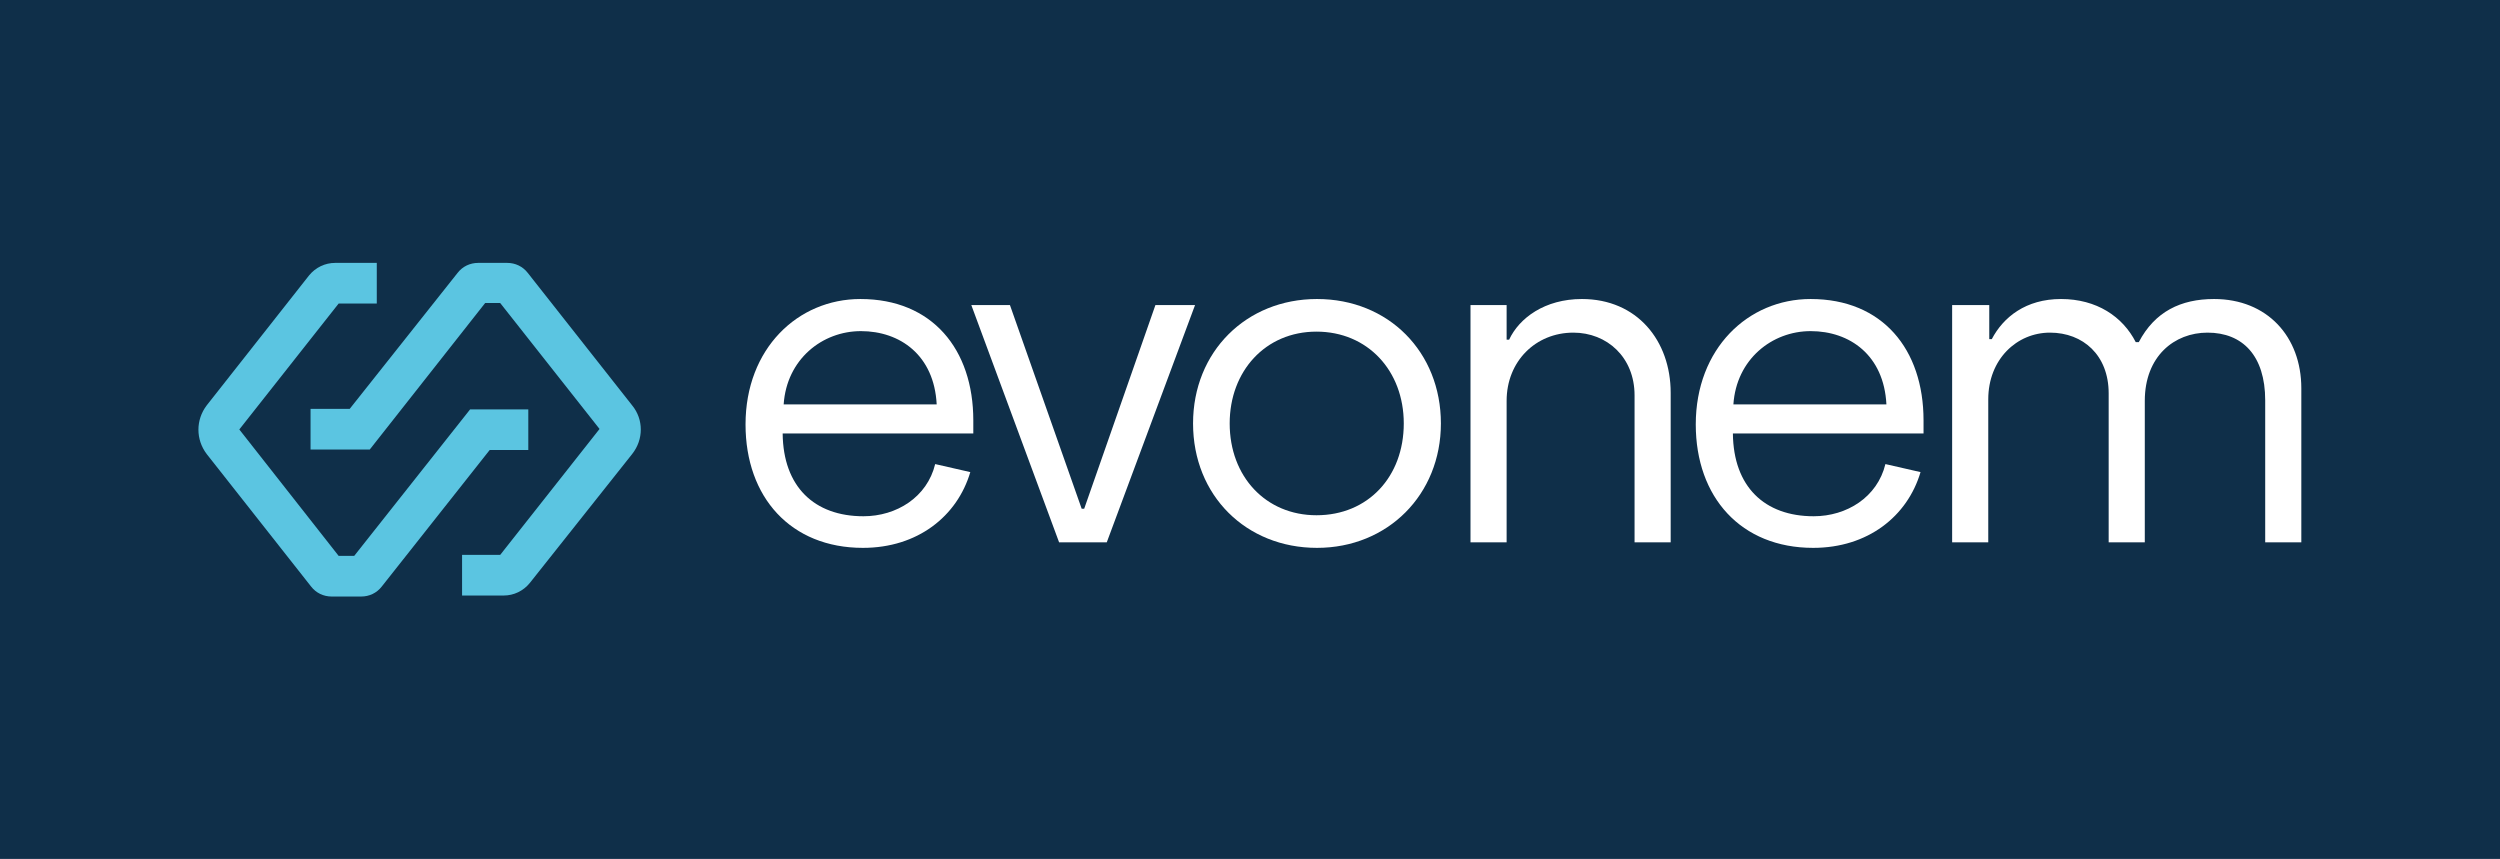
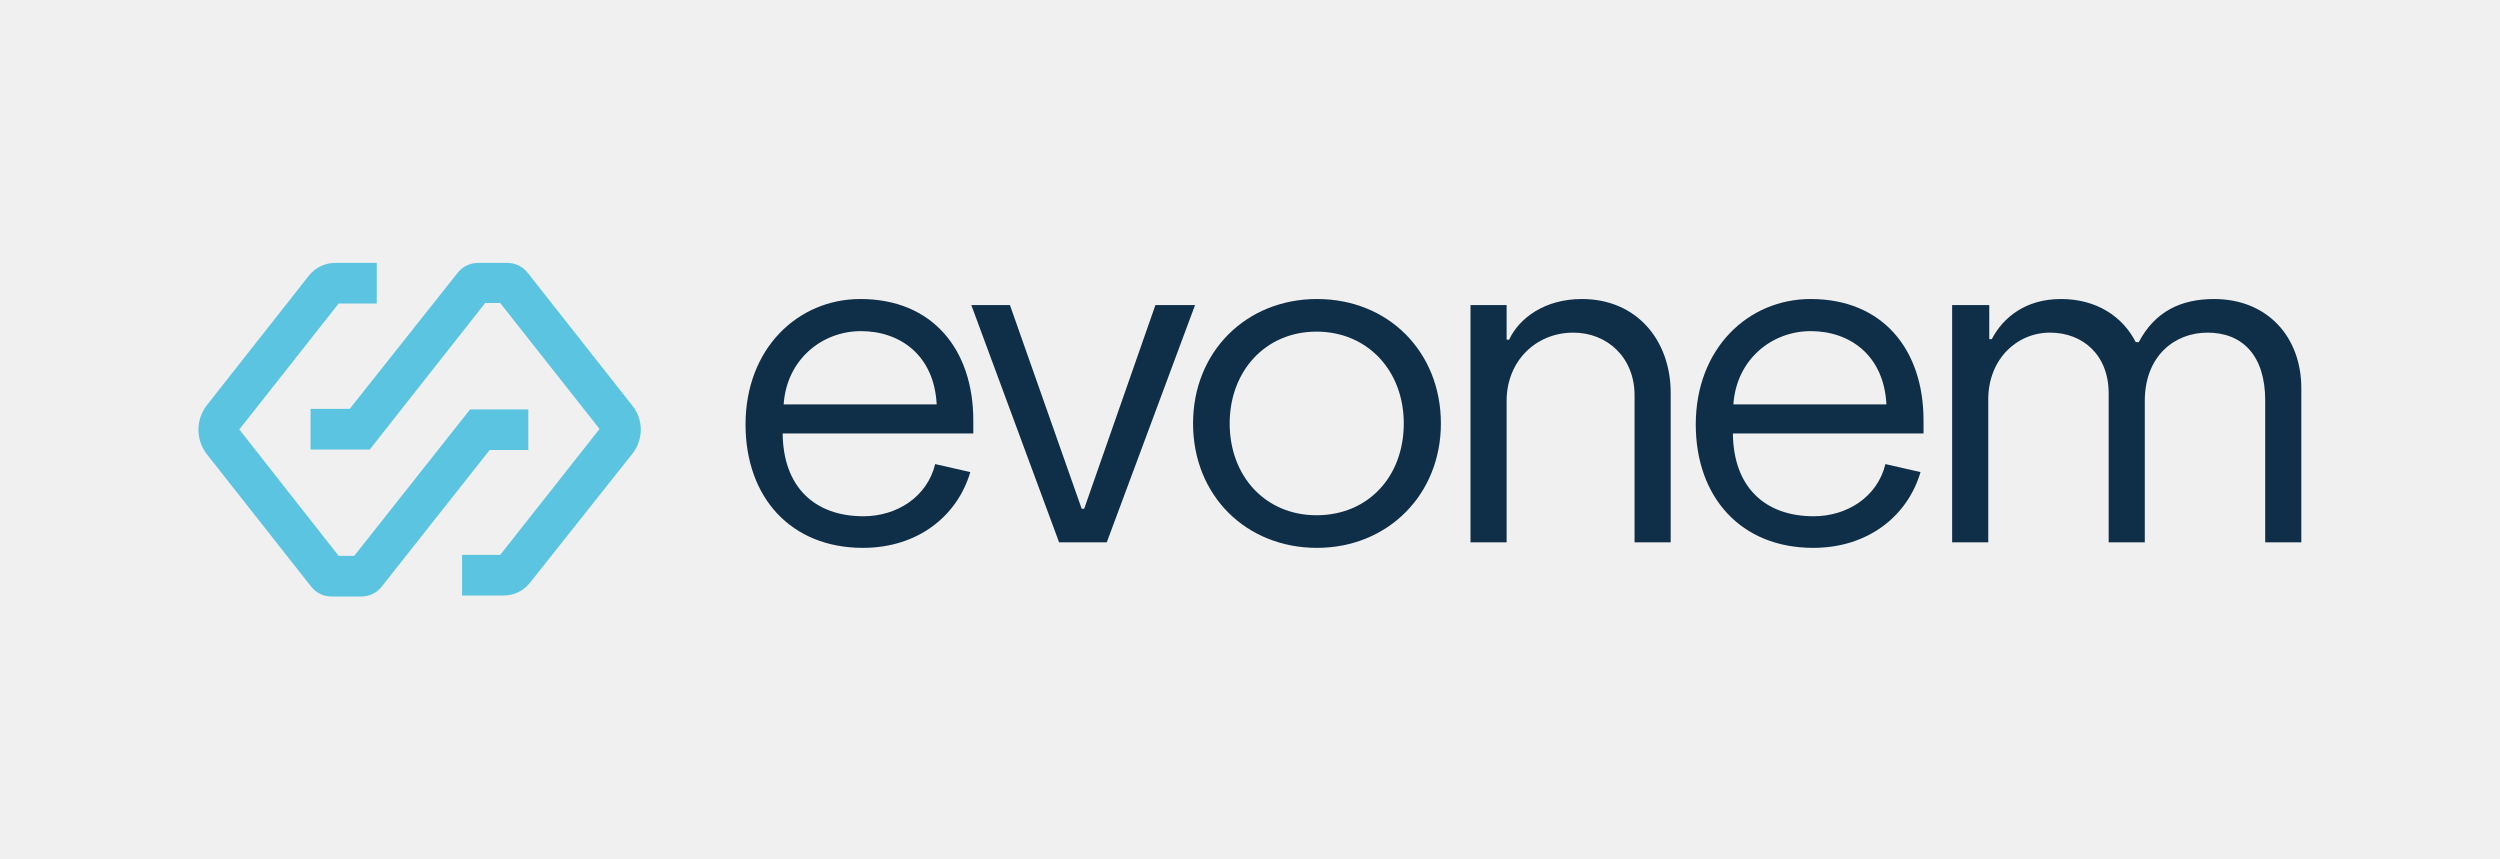
<svg xmlns="http://www.w3.org/2000/svg" version="1.1" id="Layer_1" x="0px" y="0px" viewBox="0 0 498.3 171.2" style="enable-background:new 0 0 498.3 171.2;" xml:space="preserve">
  <style type="text/css">
	.st0{fill:#5BC5E1;}
	.st1{fill:#0F2F49;}
	.st2{fill:#FFFFFF;}
</style>
-   <rect class="st1" width="498.3" height="171.2" />
  <g>
    <g>
      <g>
        <g>
-           <path class="st2" d="M148.6,84.6c0-15.1,10.4-25,22.9-25c14.3,0,22.5,10,22.5,24.2v2.6h-38c0.1,10.6,6.3,16.5,16.1,16.5      c6.6,0,12.7-3.8,14.3-10.4l7,1.6c-2.6,8.8-10.5,15.1-21.4,15.1C157.6,109.2,148.6,99.1,148.6,84.6z M186.7,80.6      c-0.5-9.8-7.3-14.6-15.1-14.6c-7.7,0-14.8,5.6-15.4,14.6H186.7z" />
-           <path class="st2" d="M193.6,60.8h7.7l14.3,40.6h0.5l14.2-40.6h7.9l-17.6,47.3h-9.5L193.6,60.8z" />
-           <path class="st2" d="M237.8,84.4c0-14.3,10.6-24.8,24.7-24.8c14.3,0,24.7,10.6,24.7,24.8s-10.6,24.8-24.7,24.8      S237.8,98.8,237.8,84.4z M279.8,84.4c0-10.5-7.2-18.3-17.4-18.3s-17.3,7.9-17.3,18.3c0,10.6,7.2,18.3,17.3,18.3      C272.7,102.7,279.8,95,279.8,84.4z" />
-           <path class="st2" d="M293.1,60.8h7.2v6.9h0.5c2-4.3,7.1-8.1,14.5-8.1c11,0,17.7,8.3,17.7,18.7v29.8h-7.2V78.8      c0-7.6-5.5-12.5-12.2-12.5c-7.5,0-13.3,5.7-13.3,13.6v28.2h-7.2V60.8z" />
-           <path class="st2" d="M338,84.6c0-15.1,10.4-25,22.9-25c14.3,0,22.5,10,22.5,24.2v2.6h-38c0.1,10.6,6.3,16.5,16.1,16.5      c6.6,0,12.7-3.8,14.3-10.4l7,1.6c-2.6,8.8-10.5,15.1-21.4,15.1C347,109.2,338,99.1,338,84.6z M376,80.6      c-0.5-9.8-7.3-14.6-15.1-14.6c-7.7,0-14.8,5.6-15.4,14.6H376z" />
-           <path class="st2" d="M389.3,60.8h7.2v6.8h0.5c2.3-4.4,6.8-8,13.8-8c7.1,0,12.3,3.5,14.9,8.6h0.6c3.2-6.1,8.4-8.6,15-8.6      c10.6,0,17.4,7.5,17.4,17.8v30.7h-7.2V79.8c0-8.9-4.5-13.5-11.5-13.5c-6.6,0-12.5,4.7-12.5,13.6v28.2h-7.2V78.4      c0-7.6-5.1-12.1-11.7-12.1c-6.6,0-12.3,5.3-12.3,13.3v28.5h-7.2V60.8z" />
+           <path class="st1" d="M148.6,84.6c0-15.1,10.4-25,22.9-25c14.3,0,22.5,10,22.5,24.2v2.6h-38c0.1,10.6,6.3,16.5,16.1,16.5      c6.6,0,12.7-3.8,14.3-10.4l7,1.6c-2.6,8.8-10.5,15.1-21.4,15.1C157.6,109.2,148.6,99.1,148.6,84.6z M186.7,80.6      c-0.5-9.8-7.3-14.6-15.1-14.6c-7.7,0-14.8,5.6-15.4,14.6H186.7z" />
+           <path class="st1" d="M193.6,60.8h7.7l14.3,40.6h0.5l14.2-40.6h7.9l-17.6,47.3h-9.5L193.6,60.8z" />
+           <path class="st1" d="M237.8,84.4c0-14.3,10.6-24.8,24.7-24.8c14.3,0,24.7,10.6,24.7,24.8s-10.6,24.8-24.7,24.8      S237.8,98.8,237.8,84.4z M279.8,84.4c0-10.5-7.2-18.3-17.4-18.3s-17.3,7.9-17.3,18.3c0,10.6,7.2,18.3,17.3,18.3      C272.7,102.7,279.8,95,279.8,84.4z" />
+           <path class="st1" d="M293.1,60.8h7.2v6.9h0.5c2-4.3,7.1-8.1,14.5-8.1c11,0,17.7,8.3,17.7,18.7v29.8h-7.2V78.8      c0-7.6-5.5-12.5-12.2-12.5c-7.5,0-13.3,5.7-13.3,13.6v28.2h-7.2V60.8z" />
+           <path class="st1" d="M338,84.6c0-15.1,10.4-25,22.9-25c14.3,0,22.5,10,22.5,24.2v2.6h-38c0.1,10.6,6.3,16.5,16.1,16.5      c6.6,0,12.7-3.8,14.3-10.4l7,1.6c-2.6,8.8-10.5,15.1-21.4,15.1C347,109.2,338,99.1,338,84.6z M376,80.6      c-0.5-9.8-7.3-14.6-15.1-14.6c-7.7,0-14.8,5.6-15.4,14.6H376z" />
+           <path class="st1" d="M389.3,60.8h7.2v6.8h0.5c2.3-4.4,6.8-8,13.8-8c7.1,0,12.3,3.5,14.9,8.6h0.6c3.2-6.1,8.4-8.6,15-8.6      c10.6,0,17.4,7.5,17.4,17.8v30.7h-7.2V79.8c0-8.9-4.5-13.5-11.5-13.5c-6.6,0-12.5,4.7-12.5,13.6v28.2h-7.2V78.4      c0-7.6-5.1-12.1-11.7-12.1c-6.6,0-12.3,5.3-12.3,13.3v28.5h-7.2V60.8z" />
        </g>
        <g>
          <g>
            <path class="st0" d="M105.3,89.7v-8.1H93.7l-23.1,29.2h-3.1L47.7,85.6l19.8-25.1h7.6v-8.1h-8.3c-2,0-3.9,0.9-5.2,2.5L41.2,80.8       c-2.2,2.9-2.2,6.8,0,9.7L62,116.9c1,1.3,2.5,2,4.1,2H72c1.6,0,3.1-0.7,4.1-2l21.5-27.2H105.3z" />
            <path class="st0" d="M126,80.8l-20.8-26.4c-1-1.3-2.5-2-4.1-2h-5.8c-1.6,0-3.1,0.7-4.1,2L69.7,81.5h-7.8v8.1h11.8l23-29.2h3       l19.8,25.1l-19.8,25.1h-7.6v8.1h8.3c2,0,3.9-0.9,5.2-2.5L126,90.5C128.3,87.6,128.3,83.6,126,80.8z" />
          </g>
        </g>
      </g>
    </g>
  </g>
</svg>
